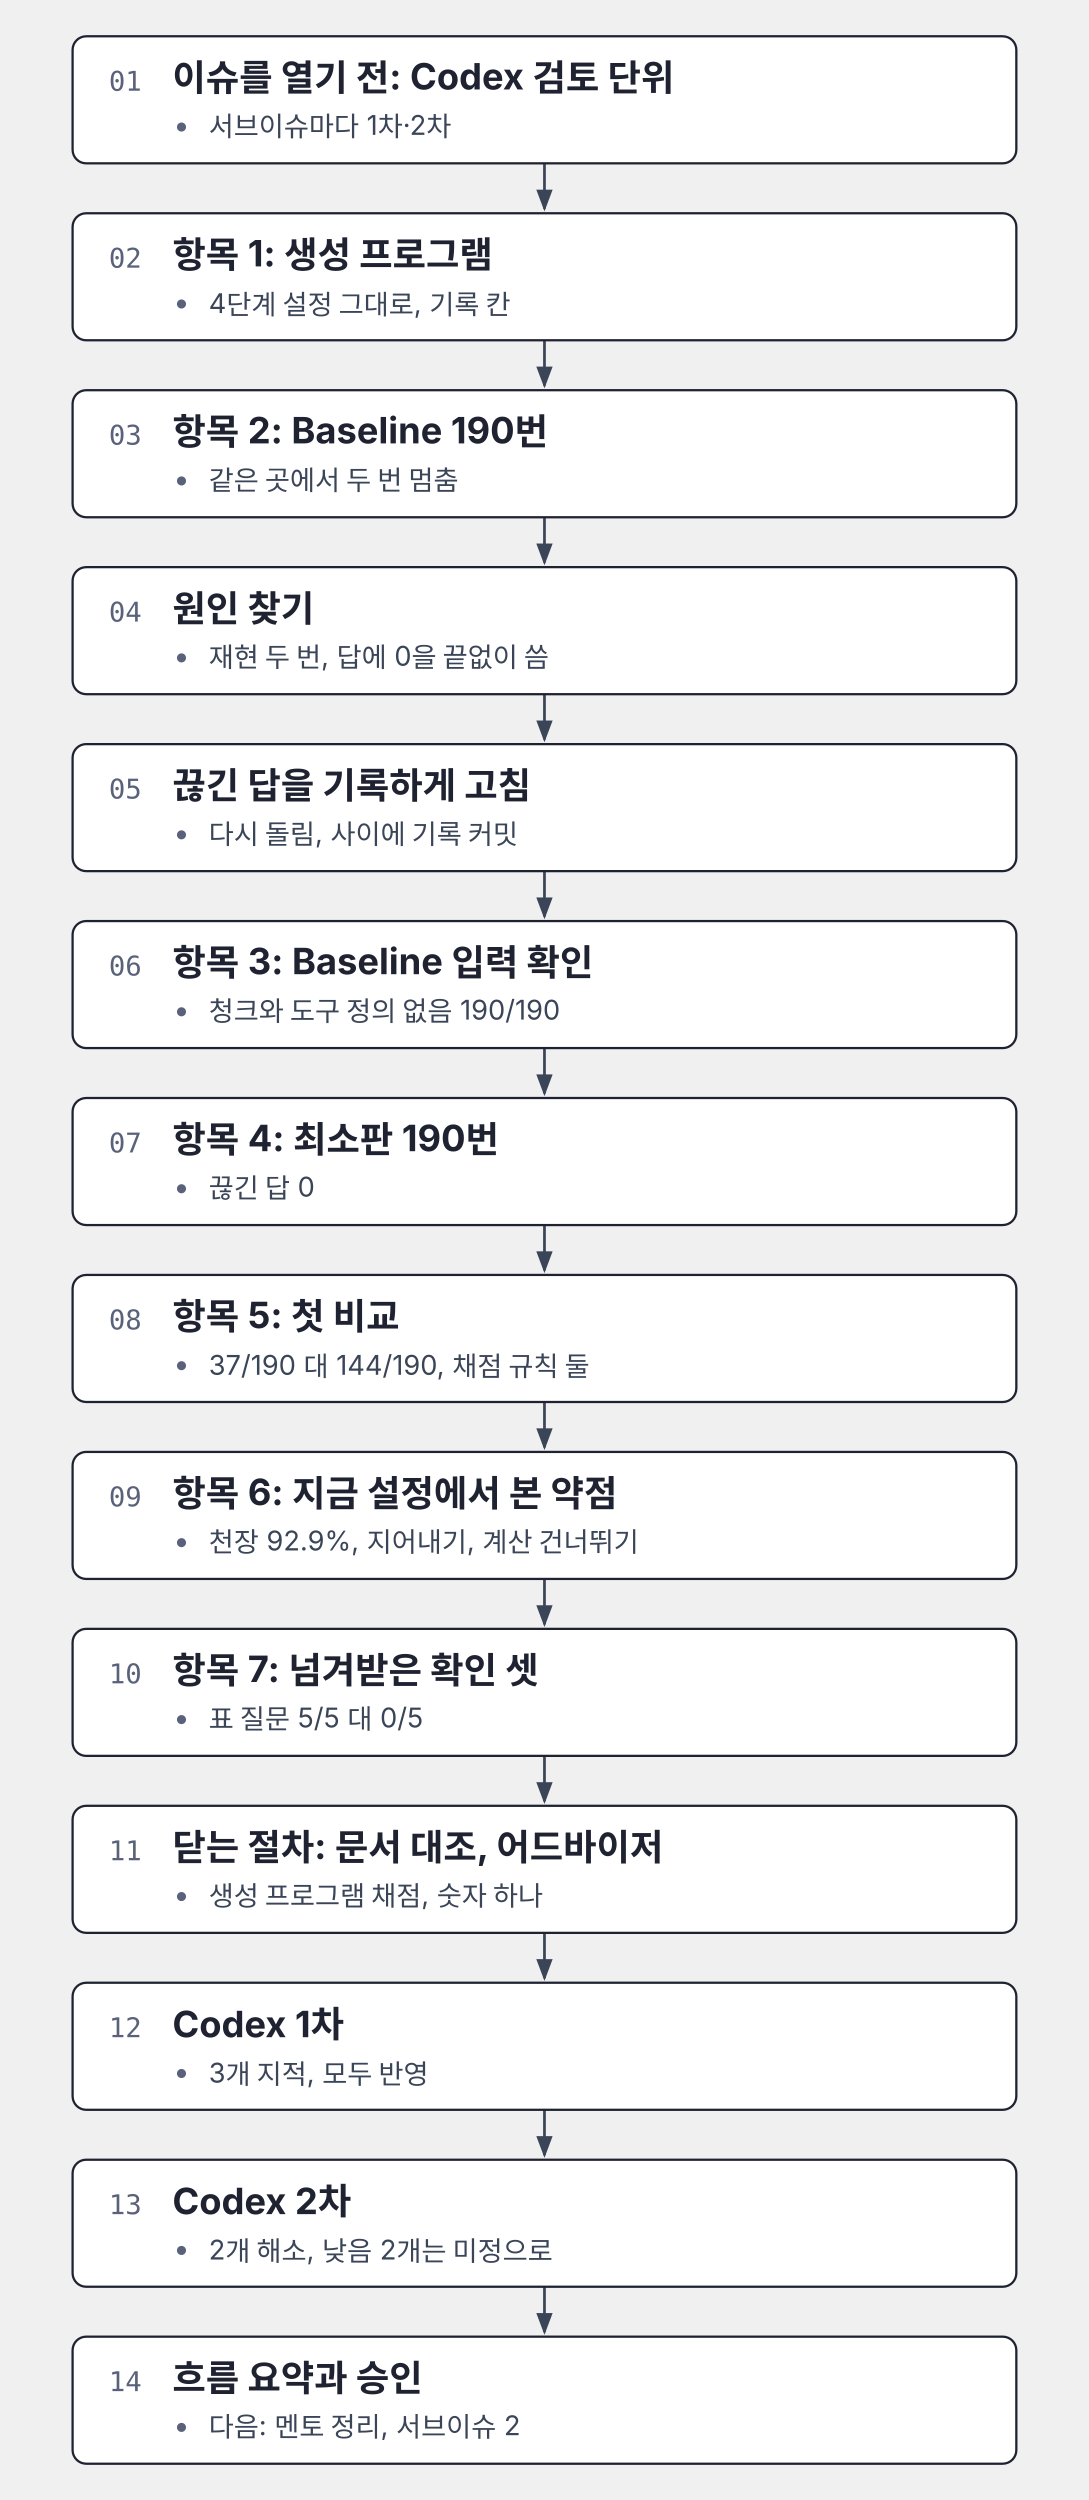
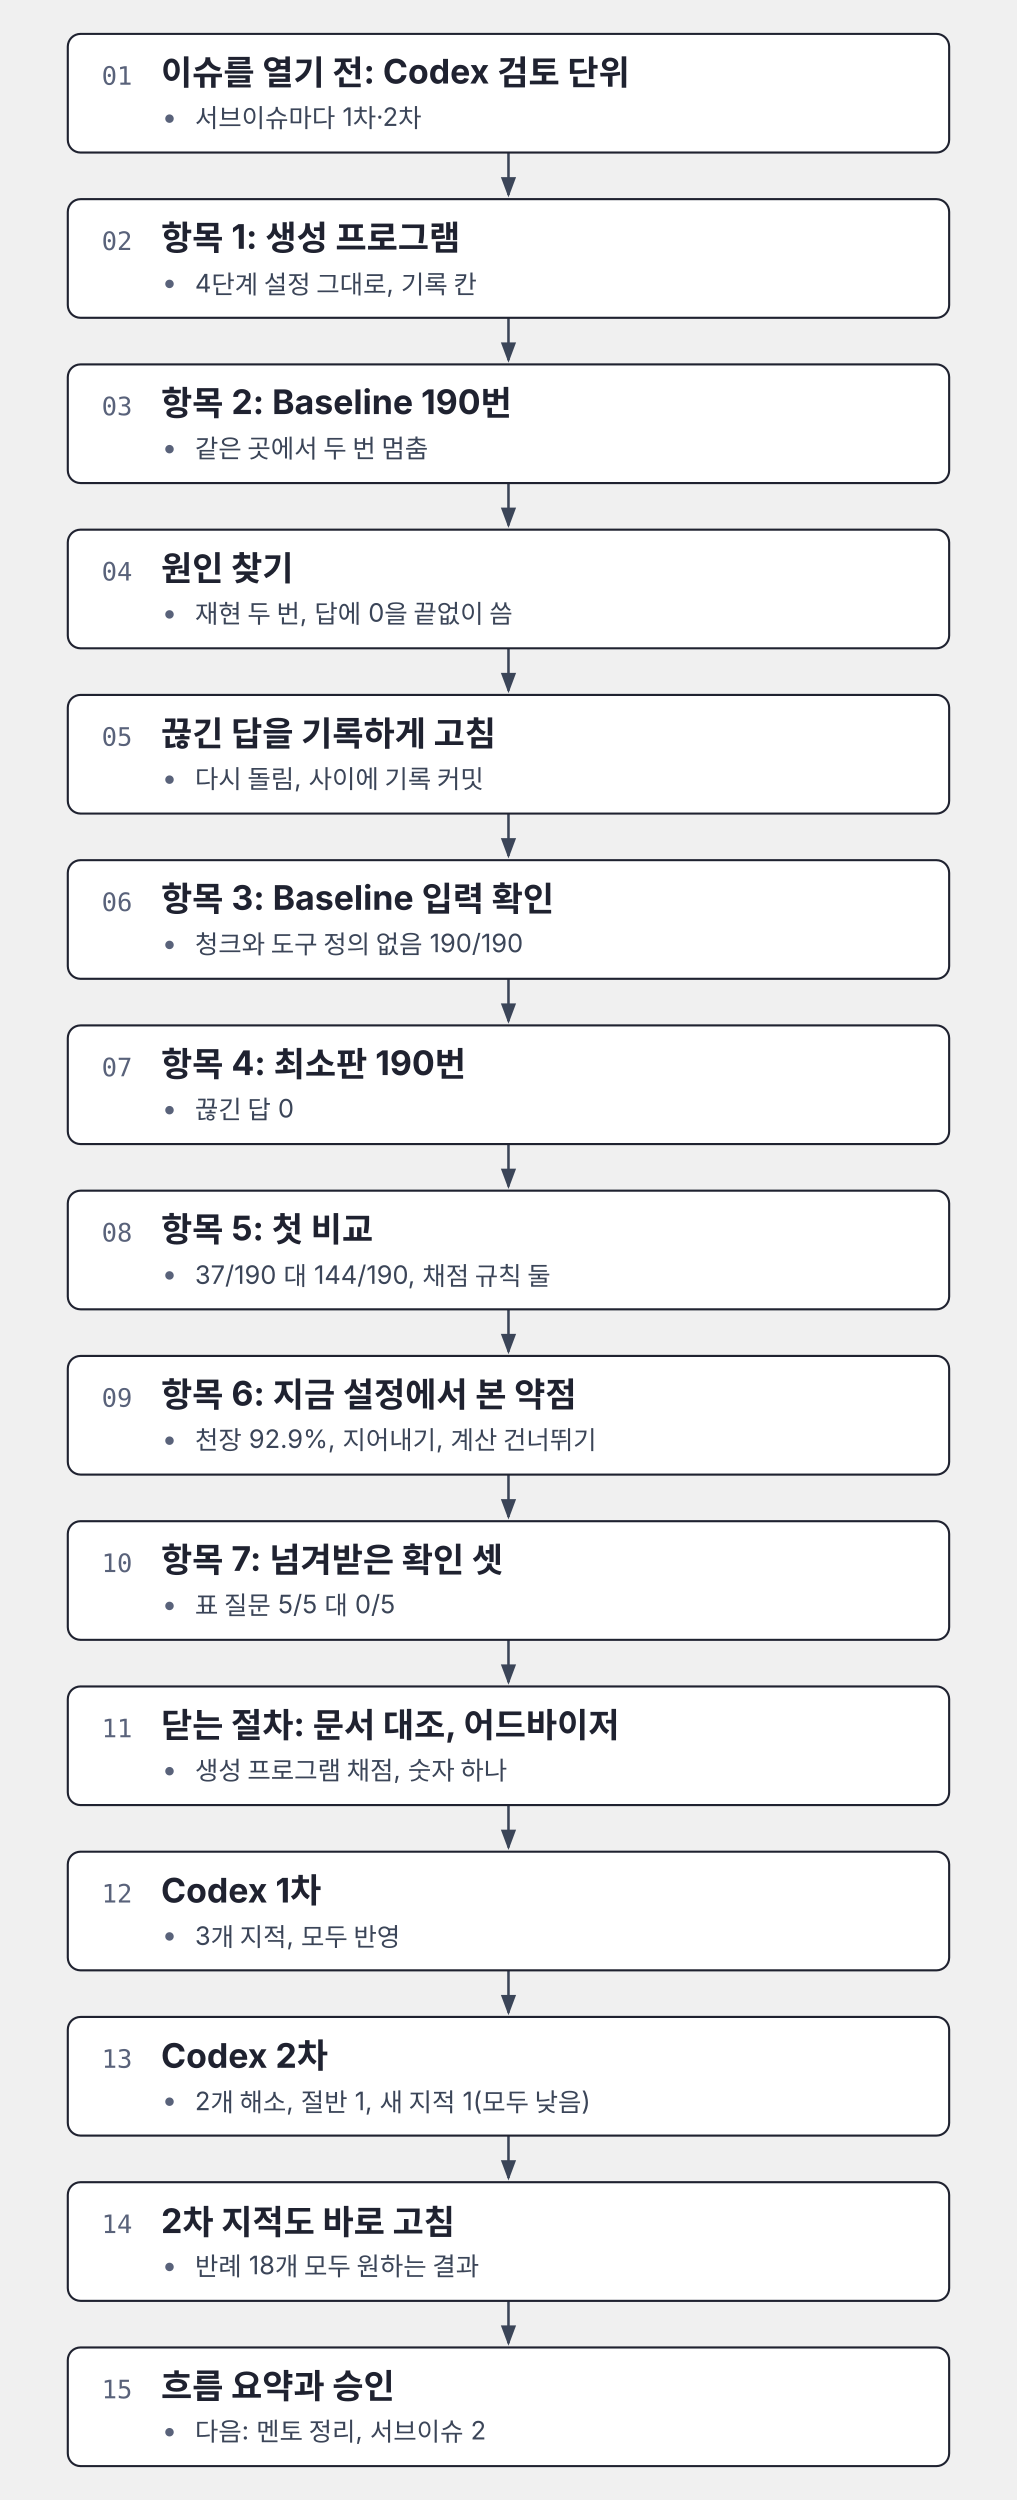
- <svg xmlns="http://www.w3.org/2000/svg" viewBox="0 0 480 1102" role="img" aria-labelledby="stage6-12-flow-title stage6-12-flow-desc" font-family="-apple-system,'Apple SD Gothic Neo','Noto Sans KR',sans-serif">
+ <svg xmlns="http://www.w3.org/2000/svg" viewBox="0 0 480 1180" role="img" aria-labelledby="stage6-12-flow-title stage6-12-flow-desc" font-family="-apple-system,'Apple SD Gothic Neo','Noto Sans KR',sans-serif">
  <defs>
    <marker id="s612-arrow" markerWidth="8" markerHeight="6" refX="7" refY="3" orient="auto">
      <polygon points="0 0, 8 3, 0 6" fill="#3b4558" />
    </marker>
  </defs>
  <g stroke="#3b4558" stroke-width="1.2" marker-end="url(#s612-arrow)">
    <line x1="240" y1="72" x2="240" y2="92" />
    <line x1="240" y1="150" x2="240" y2="170" />
    <line x1="240" y1="228" x2="240" y2="248" />
    <line x1="240" y1="306" x2="240" y2="326" />
    <line x1="240" y1="384" x2="240" y2="404" />
    <line x1="240" y1="462" x2="240" y2="482" />
    <line x1="240" y1="540" x2="240" y2="560" />
    <line x1="240" y1="618" x2="240" y2="638" />
    <line x1="240" y1="696" x2="240" y2="716" />
    <line x1="240" y1="774" x2="240" y2="794" />
    <line x1="240" y1="852" x2="240" y2="872" />
    <line x1="240" y1="930" x2="240" y2="950" />
    <line x1="240" y1="1008" x2="240" y2="1028" />
+     <line x1="240" y1="1086" x2="240" y2="1106" />
  </g>
  <g>
    <rect x="32" y="16" width="416" height="56" rx="6" fill="#ffffff" stroke="#1f2230" />
    <text x="48" y="40" font-family="ui-monospace,Menlo,monospace" font-size="12" fill="#59627a">01</text>
    <text x="76" y="40" font-size="16" font-weight="700" fill="#1f2230">이슈를 열기 전: Codex 검토 단위</text>
    <circle cx="80" cy="56" r="2" fill="#59627a" />
    <text x="92" y="60" font-size="12" fill="#3b4558">서브이슈마다 1차·2차</text>
  </g>
  <g>
    <rect x="32" y="94" width="416" height="56" rx="6" fill="#ffffff" stroke="#1f2230" />
    <text x="48" y="118" font-family="ui-monospace,Menlo,monospace" font-size="12" fill="#59627a">02</text>
    <text x="76" y="118" font-size="16" font-weight="700" fill="#1f2230">항목 1: 생성 프로그램</text>
    <circle cx="80" cy="134" r="2" fill="#59627a" />
    <text x="92" y="138" font-size="12" fill="#3b4558">4단계 설정 그대로, 기록 칸</text>
  </g>
  <g>
    <rect x="32" y="172" width="416" height="56" rx="6" fill="#ffffff" stroke="#1f2230" />
    <text x="48" y="196" font-family="ui-monospace,Menlo,monospace" font-size="12" fill="#59627a">03</text>
    <text x="76" y="196" font-size="16" font-weight="700" fill="#1f2230">항목 2: Baseline 190번</text>
    <circle cx="80" cy="212" r="2" fill="#59627a" />
    <text x="92" y="216" font-size="12" fill="#3b4558">같은 곳에서 두 번 멈춤</text>
  </g>
  <g>
    <rect x="32" y="250" width="416" height="56" rx="6" fill="#ffffff" stroke="#1f2230" />
    <text x="48" y="274" font-family="ui-monospace,Menlo,monospace" font-size="12" fill="#59627a">04</text>
    <text x="76" y="274" font-size="16" font-weight="700" fill="#1f2230">원인 찾기</text>
    <circle cx="80" cy="290" r="2" fill="#59627a" />
    <text x="92" y="294" font-size="12" fill="#3b4558">재현 두 번, 답에 0을 끝없이 씀</text>
  </g>
  <g>
    <rect x="32" y="328" width="416" height="56" rx="6" fill="#ffffff" stroke="#1f2230" />
    <text x="48" y="352" font-family="ui-monospace,Menlo,monospace" font-size="12" fill="#59627a">05</text>
    <text x="76" y="352" font-size="16" font-weight="700" fill="#1f2230">끊긴 답을 기록하게 고침</text>
    <circle cx="80" cy="368" r="2" fill="#59627a" />
    <text x="92" y="372" font-size="12" fill="#3b4558">다시 돌림, 사이에 기록 커밋</text>
  </g>
  <g>
    <rect x="32" y="406" width="416" height="56" rx="6" fill="#ffffff" stroke="#1f2230" />
    <text x="48" y="430" font-family="ui-monospace,Menlo,monospace" font-size="12" fill="#59627a">06</text>
    <text x="76" y="430" font-size="16" font-weight="700" fill="#1f2230">항목 3: Baseline 입력 확인</text>
    <circle cx="80" cy="446" r="2" fill="#59627a" />
    <text x="92" y="450" font-size="12" fill="#3b4558">청크와 도구 정의 없음 190/190</text>
  </g>
  <g>
    <rect x="32" y="484" width="416" height="56" rx="6" fill="#ffffff" stroke="#1f2230" />
    <text x="48" y="508" font-family="ui-monospace,Menlo,monospace" font-size="12" fill="#59627a">07</text>
    <text x="76" y="508" font-size="16" font-weight="700" fill="#1f2230">항목 4: 최소판 190번</text>
    <circle cx="80" cy="524" r="2" fill="#59627a" />
    <text x="92" y="528" font-size="12" fill="#3b4558">끊긴 답 0</text>
  </g>
  <g>
    <rect x="32" y="562" width="416" height="56" rx="6" fill="#ffffff" stroke="#1f2230" />
    <text x="48" y="586" font-family="ui-monospace,Menlo,monospace" font-size="12" fill="#59627a">08</text>
    <text x="76" y="586" font-size="16" font-weight="700" fill="#1f2230">항목 5: 첫 비교</text>
    <circle cx="80" cy="602" r="2" fill="#59627a" />
    <text x="92" y="606" font-size="12" fill="#3b4558">37/190 대 144/190, 채점 규칙 둘</text>
  </g>
  <g>
    <rect x="32" y="640" width="416" height="56" rx="6" fill="#ffffff" stroke="#1f2230" />
    <text x="48" y="664" font-family="ui-monospace,Menlo,monospace" font-size="12" fill="#59627a">09</text>
    <text x="76" y="664" font-size="16" font-weight="700" fill="#1f2230">항목 6: 지금 설정에서 본 약점</text>
    <circle cx="80" cy="680" r="2" fill="#59627a" />
    <text x="92" y="684" font-size="12" fill="#3b4558">천장 92.9%, 지어내기, 계산 건너뛰기</text>
  </g>
  <g>
    <rect x="32" y="718" width="416" height="56" rx="6" fill="#ffffff" stroke="#1f2230" />
    <text x="48" y="742" font-family="ui-monospace,Menlo,monospace" font-size="12" fill="#59627a">10</text>
    <text x="76" y="742" font-size="16" font-weight="700" fill="#1f2230">항목 7: 넘겨받은 확인 셋</text>
    <circle cx="80" cy="758" r="2" fill="#59627a" />
    <text x="92" y="762" font-size="12" fill="#3b4558">표 질문 5/5 대 0/5</text>
  </g>
  <g>
    <rect x="32" y="796" width="416" height="56" rx="6" fill="#ffffff" stroke="#1f2230" />
    <text x="48" y="820" font-family="ui-monospace,Menlo,monospace" font-size="12" fill="#59627a">11</text>
    <text x="76" y="820" font-size="16" font-weight="700" fill="#1f2230">닫는 절차: 문서 대조, 어드바이저</text>
    <circle cx="80" cy="836" r="2" fill="#59627a" />
    <text x="92" y="840" font-size="12" fill="#3b4558">생성 프로그램 채점, 숫자 하나</text>
  </g>
  <g>
    <rect x="32" y="874" width="416" height="56" rx="6" fill="#ffffff" stroke="#1f2230" />
    <text x="48" y="898" font-family="ui-monospace,Menlo,monospace" font-size="12" fill="#59627a">12</text>
    <text x="76" y="898" font-size="16" font-weight="700" fill="#1f2230">Codex 1차</text>
    <circle cx="80" cy="914" r="2" fill="#59627a" />
    <text x="92" y="918" font-size="12" fill="#3b4558">3개 지적, 모두 반영</text>
  </g>
  <g>
    <rect x="32" y="952" width="416" height="56" rx="6" fill="#ffffff" stroke="#1f2230" />
    <text x="48" y="976" font-family="ui-monospace,Menlo,monospace" font-size="12" fill="#59627a">13</text>
    <text x="76" y="976" font-size="16" font-weight="700" fill="#1f2230">Codex 2차</text>
    <circle cx="80" cy="992" r="2" fill="#59627a" />
-     <text x="92" y="996" font-size="12" fill="#3b4558">2개 해소, 낮음 2개는 미정으로</text>
+     <text x="92" y="996" font-size="12" fill="#3b4558">2개 해소, 절반 1, 새 지적 1(모두 낮음)</text>
  </g>
  <g>
    <rect x="32" y="1030" width="416" height="56" rx="6" fill="#ffffff" stroke="#1f2230" />
    <text x="48" y="1054" font-family="ui-monospace,Menlo,monospace" font-size="12" fill="#59627a">14</text>
-     <text x="76" y="1054" font-size="16" font-weight="700" fill="#1f2230">흐름 요약과 승인</text>
+     <text x="76" y="1054" font-size="16" font-weight="700" fill="#1f2230">2차 지적도 바로 고침</text>
    <circle cx="80" cy="1070" r="2" fill="#59627a" />
-     <text x="92" y="1074" font-size="12" fill="#3b4558">다음: 멘토 정리, 서브이슈 2</text>
+     <text x="92" y="1074" font-size="12" fill="#3b4558">반례 18개 모두 원하는 결과</text>
+   </g>
+   <g>
+     <rect x="32" y="1108" width="416" height="56" rx="6" fill="#ffffff" stroke="#1f2230" />
+     <text x="48" y="1132" font-family="ui-monospace,Menlo,monospace" font-size="12" fill="#59627a">15</text>
+     <text x="76" y="1132" font-size="16" font-weight="700" fill="#1f2230">흐름 요약과 승인</text>
+     <circle cx="80" cy="1148" r="2" fill="#59627a" />
+     <text x="92" y="1152" font-size="12" fill="#3b4558">다음: 멘토 정리, 서브이슈 2</text>
  </g>
</svg>
